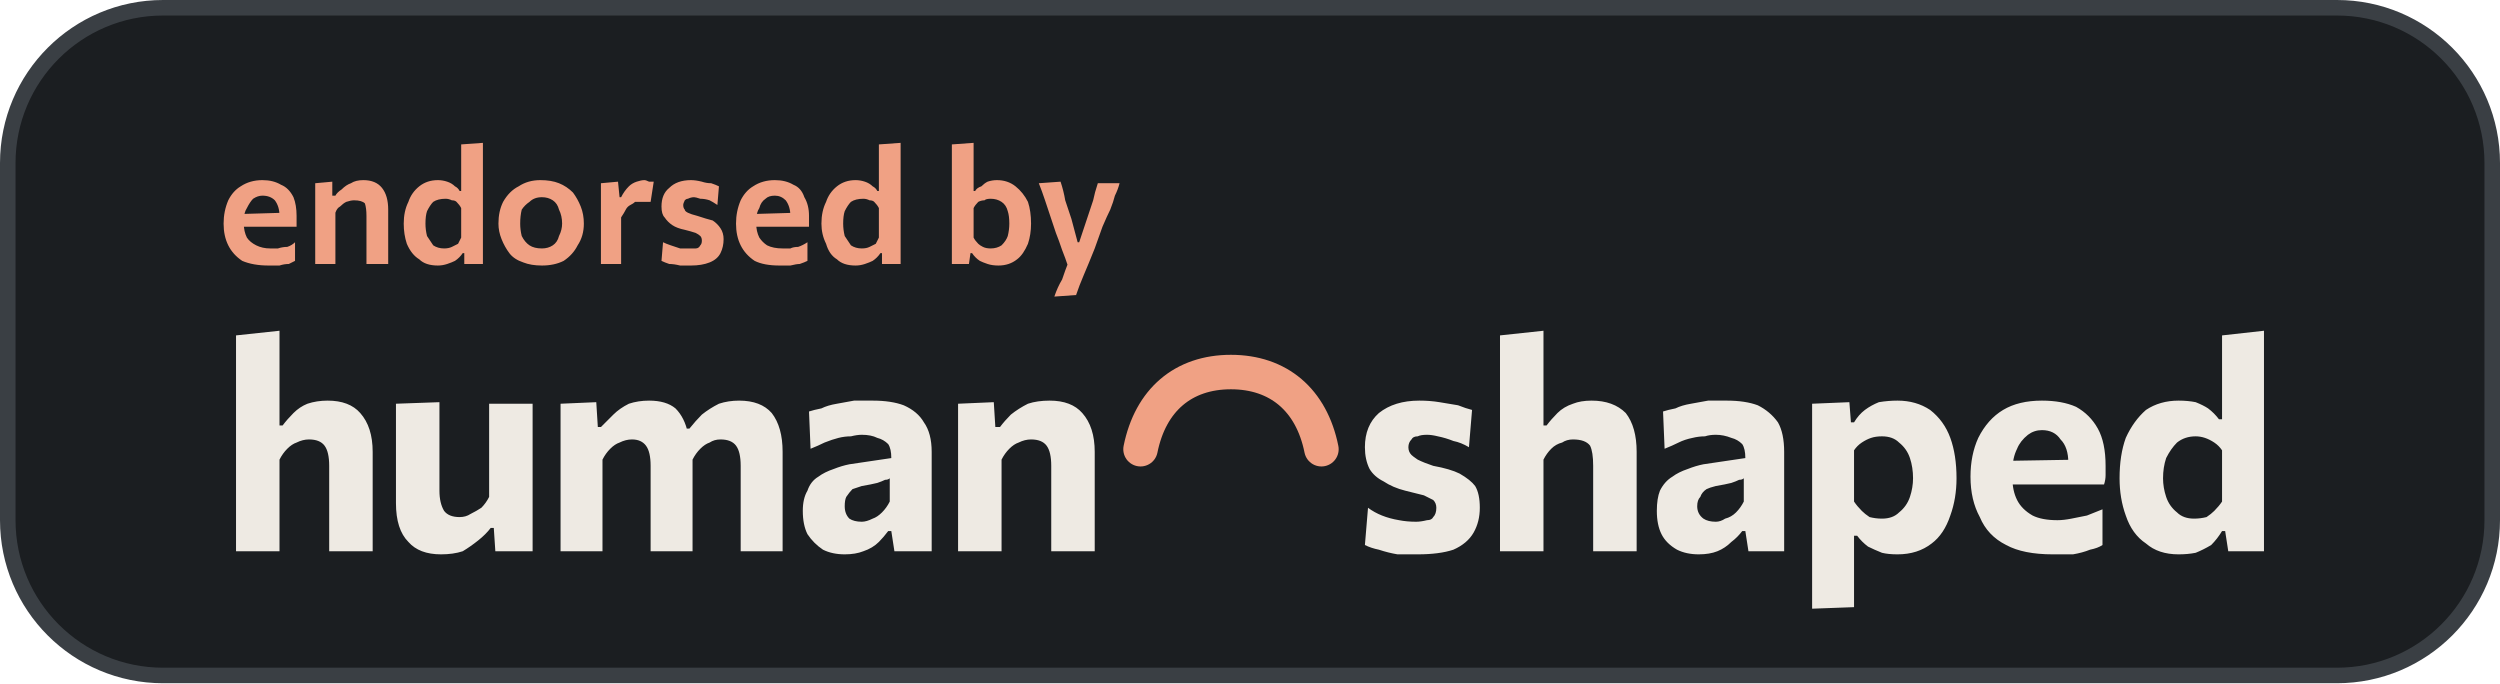
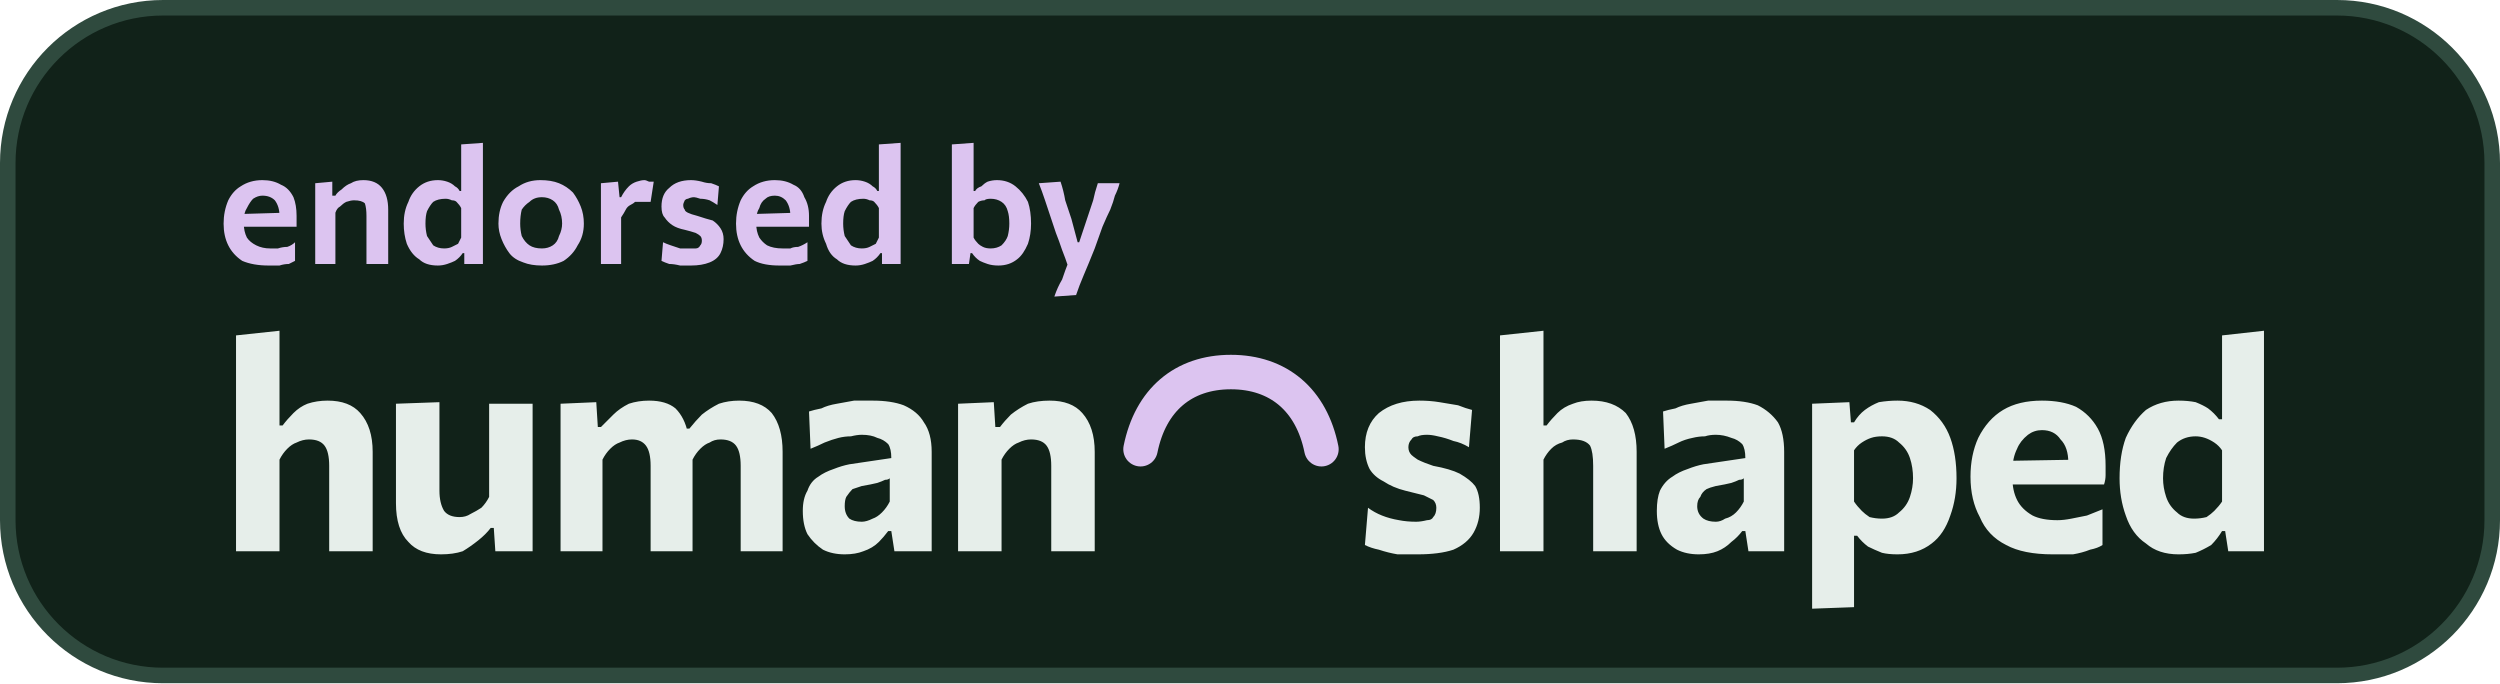
<svg xmlns="http://www.w3.org/2000/svg" width="161" height="44" viewBox="0 0 161 44" role="img" aria-label="Endorsed by Human Shaped">
-   <rect x="0.5" y="0.5" width="160" height="43" rx="10" fill="#1B1E21" stroke="#3A3F44" />
-   <path fill="#F0A184" d="M17.3 17.1Q16.3 17.1 15.6 16.8Q15 16.4 14.7 15.8Q14.4 15.2 14.4 14.4Q14.4 13.6 14.7 12.9Q15 12.3 15.5 12Q16.1 11.6 16.9 11.6Q17.6 11.6 18.1 11.9Q18.6 12.1 18.9 12.7Q19.1 13.2 19.1 13.9Q19.1 14.1 19.1 14.3Q19.1 14.5 19.1 14.6L17.9 14.1Q17.9 14.1 18 14Q18 13.9 18 13.9Q18 13.3 17.7 12.9Q17.4 12.6 16.9 12.6Q16.6 12.6 16.3 12.8Q16.1 13 15.9 13.4Q15.7 13.7 15.7 14.2V14.4Q15.7 14.9 15.9 15.3Q16.1 15.6 16.5 15.8Q16.9 16 17.4 16Q17.6 16 17.9 16Q18.2 15.9 18.5 15.9Q18.8 15.8 19 15.6L19 16.8Q18.8 16.9 18.6 17Q18.3 17 18 17.1Q17.6 17.1 17.3 17.1ZM14.9 14.6V13.8L18.3 13.7L19.1 14V14.6ZM20.3 17Q20.3 16.4 20.3 15.9Q20.3 15.4 20.3 14.7V14.2Q20.3 13.6 20.3 13Q20.3 12.4 20.3 11.8L21.4 11.7L21.4 12.6H21.6Q21.7 12.4 22 12.2Q22.3 11.9 22.6 11.8Q22.9 11.6 23.4 11.6Q24.2 11.6 24.6 12.1Q25 12.6 25 13.5Q25 13.8 25 14.1Q25 14.4 25 14.7Q25 15.4 25 15.9Q25 16.4 25 17H23.6Q23.6 16.4 23.6 15.9Q23.6 15.4 23.6 14.8V13.9Q23.6 13.4 23.5 13.1Q23.3 12.9 22.8 12.9Q22.6 12.9 22.3 13Q22.1 13.1 21.9 13.3Q21.7 13.4 21.6 13.7V14.8Q21.6 15.4 21.6 15.9Q21.6 16.4 21.6 17ZM28.2 17.1Q27.4 17.1 27 16.7Q26.5 16.4 26.2 15.7Q26 15.1 26 14.4Q26 13.6 26.3 13Q26.5 12.4 27 12Q27.5 11.6 28.2 11.6Q28.5 11.6 28.8 11.7Q29.1 11.8 29.3 12Q29.5 12.1 29.6 12.3H29.7V11.8Q29.7 11.2 29.7 10.6Q29.7 9.9 29.7 9.3L31.1 9.2Q31.1 9.8 31.1 10.5Q31.1 11.1 31.1 11.8V14.7Q31.1 15.4 31.1 15.9Q31.1 16.4 31.1 17H29.9L29.9 16.3H29.8Q29.6 16.6 29.3 16.8Q29.1 16.9 28.8 17Q28.5 17.1 28.2 17.1ZM28.6 16Q28.9 16 29.1 15.9Q29.3 15.8 29.5 15.7Q29.6 15.5 29.7 15.3V13.4Q29.6 13.2 29.4 13Q29.3 12.9 29.1 12.9Q28.9 12.8 28.7 12.8Q28.2 12.8 27.9 13Q27.7 13.2 27.5 13.6Q27.4 13.9 27.4 14.4Q27.4 14.8 27.5 15.2Q27.7 15.5 27.9 15.8Q28.2 16 28.6 16ZM34.9 17.1Q34.2 17.1 33.7 16.9Q33.1 16.7 32.8 16.3Q32.5 15.9 32.3 15.4Q32.1 14.9 32.1 14.4Q32.1 13.6 32.4 13Q32.8 12.3 33.4 12Q34 11.6 34.8 11.6Q35.5 11.6 36 11.8Q36.5 12 36.9 12.4Q37.2 12.8 37.4 13.3Q37.6 13.8 37.6 14.4Q37.6 15.2 37.2 15.8Q36.9 16.4 36.3 16.8Q35.7 17.1 34.9 17.1ZM34.9 16Q35.3 16 35.6 15.8Q35.9 15.6 36 15.2Q36.2 14.8 36.2 14.4Q36.2 13.9 36 13.5Q35.9 13.1 35.6 12.9Q35.3 12.7 34.9 12.7Q34.4 12.7 34.1 13Q33.8 13.2 33.6 13.5Q33.5 13.9 33.5 14.4Q33.5 14.8 33.6 15.2Q33.8 15.6 34.1 15.8Q34.4 16 34.9 16ZM38.7 17Q38.7 16.4 38.7 15.9Q38.7 15.4 38.7 14.7V14.2Q38.7 13.6 38.7 13Q38.7 12.4 38.7 11.8L39.8 11.7L39.9 12.7H40Q40.2 12.3 40.5 12Q40.7 11.8 41 11.7Q41.3 11.6 41.5 11.6Q41.6 11.6 41.8 11.7Q41.9 11.7 42.1 11.7L41.9 13Q41.8 13 41.6 13Q41.4 13 41.3 13Q41.1 13 40.9 13Q40.8 13.1 40.6 13.2Q40.4 13.3 40.3 13.5Q40.2 13.7 40 14V14.8Q40 15.4 40 15.9Q40 16.4 40 17ZM44.5 17.1Q44.1 17.1 43.8 17.1Q43.4 17 43.1 17Q42.8 16.9 42.6 16.8L42.7 15.6Q42.9 15.7 43.2 15.8Q43.5 15.9 43.8 16Q44.1 16 44.4 16Q44.6 16 44.8 16Q45 16 45.1 15.8Q45.2 15.7 45.2 15.5Q45.2 15.3 45.1 15.2Q45 15.1 44.8 15Q44.5 14.9 44.1 14.8Q43.6 14.7 43.3 14.5Q43 14.3 42.8 14Q42.6 13.8 42.6 13.3Q42.6 12.5 43.1 12.1Q43.6 11.6 44.5 11.6Q44.8 11.6 45.2 11.7Q45.5 11.8 45.8 11.8Q46.1 11.9 46.3 12L46.2 13.2Q45.9 13 45.7 12.9Q45.4 12.8 45.1 12.8Q44.8 12.7 44.7 12.7Q44.5 12.7 44.3 12.8Q44.2 12.8 44.1 12.9Q44 13.1 44 13.2Q44 13.4 44.1 13.5Q44.1 13.6 44.3 13.7Q44.5 13.8 44.9 13.9Q45.5 14.1 45.9 14.2Q46.2 14.4 46.4 14.7Q46.6 15 46.6 15.4Q46.6 15.9 46.4 16.3Q46.2 16.7 45.7 16.9Q45.2 17.1 44.5 17.1ZM50.2 17.1Q49.2 17.1 48.6 16.8Q48 16.4 47.7 15.8Q47.4 15.2 47.4 14.4Q47.4 13.6 47.7 12.9Q48 12.3 48.5 12Q49.1 11.6 49.9 11.6Q50.6 11.6 51.1 11.9Q51.6 12.1 51.8 12.7Q52.1 13.2 52.1 13.9Q52.1 14.1 52.1 14.3Q52.1 14.5 52.1 14.6L50.9 14.1Q50.9 14.1 50.9 14Q50.9 13.9 50.9 13.9Q50.9 13.3 50.6 12.9Q50.3 12.6 49.9 12.6Q49.5 12.6 49.3 12.8Q49 13 48.9 13.4Q48.7 13.7 48.7 14.2V14.4Q48.7 14.9 48.9 15.3Q49.1 15.6 49.4 15.8Q49.8 16 50.4 16Q50.6 16 50.9 16Q51.1 15.9 51.4 15.9Q51.7 15.8 52 15.6L52 16.8Q51.8 16.9 51.5 17Q51.3 17 50.9 17.1Q50.6 17.1 50.2 17.1ZM47.9 14.6V13.8L51.3 13.7L52.1 14V14.6ZM55.1 17.1Q54.3 17.1 53.9 16.7Q53.4 16.4 53.2 15.7Q52.9 15.1 52.9 14.4Q52.9 13.6 53.2 13Q53.4 12.4 53.9 12Q54.4 11.6 55.1 11.6Q55.4 11.6 55.7 11.7Q56 11.8 56.2 12Q56.4 12.1 56.5 12.3H56.6V11.8Q56.6 11.2 56.6 10.6Q56.6 9.9 56.6 9.3L58 9.2Q58 9.8 58 10.5Q58 11.1 58 11.8V14.7Q58 15.4 58 15.9Q58 16.4 58 17H56.8L56.8 16.3H56.7Q56.5 16.6 56.2 16.8Q56 16.9 55.7 17Q55.4 17.1 55.1 17.1ZM55.5 16Q55.8 16 56 15.9Q56.2 15.8 56.4 15.7Q56.5 15.5 56.6 15.3V13.4Q56.5 13.2 56.3 13Q56.2 12.9 56 12.9Q55.8 12.8 55.6 12.8Q55.1 12.8 54.8 13Q54.6 13.2 54.4 13.6Q54.3 13.9 54.3 14.4Q54.3 14.8 54.4 15.2Q54.6 15.5 54.8 15.8Q55.1 16 55.5 16ZM64.3 17.1Q63.9 17.1 63.6 17Q63.3 16.9 63.1 16.8Q62.8 16.6 62.6 16.3H62.5L62.4 17H61.3Q61.3 16.4 61.3 15.9Q61.3 15.4 61.3 14.7V11.8Q61.3 11.2 61.3 10.5Q61.3 9.9 61.3 9.3L62.7 9.2Q62.7 9.8 62.7 10.5Q62.7 11.1 62.7 11.8V12.3H62.8Q62.9 12.1 63.2 12Q63.4 11.8 63.6 11.7Q63.9 11.6 64.2 11.6Q64.9 11.6 65.4 12Q65.9 12.4 66.2 13Q66.4 13.6 66.4 14.4Q66.4 15.1 66.2 15.7Q65.9 16.4 65.5 16.7Q65 17.1 64.3 17.1ZM63.8 16Q64.2 16 64.5 15.8Q64.8 15.5 64.9 15.2Q65 14.8 65 14.4Q65 13.9 64.9 13.6Q64.8 13.2 64.5 13Q64.2 12.8 63.8 12.8Q63.5 12.8 63.4 12.9Q63.2 12.9 63 13Q62.8 13.2 62.7 13.4V15.3Q62.8 15.5 63 15.7Q63.1 15.8 63.3 15.9Q63.5 16 63.8 16ZM67.9 19.1Q68.1 18.5 68.4 18Q68.6 17.4 68.8 16.9V17.2Q68.6 16.6 68.4 16.1Q68.2 15.5 68 15L67.7 14.1Q67.5 13.5 67.3 12.9Q67.1 12.3 66.9 11.8L68.3 11.7Q68.5 12.3 68.6 12.9Q68.8 13.5 69 14.1L69.4 15.6H69.5L70 14.1Q70.2 13.5 70.4 12.9Q70.5 12.4 70.7 11.8H72.1Q72 12.2 71.8 12.6Q71.7 13 71.5 13.5Q71.3 13.9 71 14.6L70.5 16Q70.1 17 69.8 17.7Q69.5 18.4 69.3 19Z" />
-   <path fill="#EEEAE3" d="M15.2 35.5Q15.2 34.5 15.2 33.5Q15.2 32.6 15.2 31.4V26.1Q15.2 25 15.2 23.8Q15.2 22.7 15.2 21.6L18 21.3Q18 22.4 18 23.6Q18 24.8 18 26.1V27.4H18.2Q18.5 27 18.9 26.6Q19.3 26.2 19.8 26Q20.4 25.8 21.1 25.8Q22.5 25.8 23.2 26.6Q24 27.5 24 29.1Q24 29.8 24 30.3Q24 30.8 24 31.4Q24 32.5 24 33.5Q24 34.5 24 35.5H21.2Q21.2 34.5 21.2 33.5Q21.2 32.6 21.2 31.5V30Q21.2 29.1 20.9 28.7Q20.6 28.3 19.9 28.3Q19.5 28.3 19.1 28.5Q18.8 28.6 18.5 28.9Q18.2 29.2 18 29.6V31.5Q18 32.6 18 33.5Q18 34.5 18 35.5ZM28.4 35.7Q27 35.7 26.3 34.9Q25.5 34.1 25.5 32.4Q25.5 31.8 25.5 31.3Q25.5 30.8 25.5 30.3Q25.5 29.4 25.5 28.7Q25.5 28 25.5 27.3Q25.5 26.7 25.5 26L28.3 25.9Q28.3 27 28.3 27.9Q28.3 28.9 28.3 30V31.6Q28.3 32.4 28.6 32.9Q28.9 33.3 29.6 33.3Q30 33.3 30.3 33.1Q30.7 32.9 31 32.7Q31.3 32.4 31.5 32V30Q31.5 28.9 31.5 28Q31.5 27 31.5 26H34.3Q34.3 27 34.3 28Q34.3 29 34.3 30.3V31.4Q34.3 32.6 34.3 33.5Q34.3 34.5 34.3 35.5H31.9L31.8 34H31.6Q31.3 34.4 30.8 34.8Q30.3 35.2 29.8 35.5Q29.2 35.7 28.4 35.7ZM36.1 35.5Q36.1 34.5 36.1 33.5Q36.1 32.6 36.1 31.4V30.4Q36.1 29.4 36.1 28.3Q36.1 27.1 36.1 26L38.4 25.9L38.5 27.5H38.7Q39.1 27.1 39.5 26.7Q39.9 26.3 40.5 26Q41.1 25.8 41.8 25.8Q42.9 25.8 43.5 26.3Q44.1 26.9 44.3 27.9L44.5 27.9Q44.6 28.2 44.6 28.5Q44.6 28.8 44.6 29.1Q44.6 29.8 44.6 30.3Q44.6 30.8 44.6 31.4Q44.6 32.5 44.6 33.5Q44.6 34.5 44.6 35.5H41.9Q41.9 34.5 41.9 33.5Q41.9 32.6 41.9 31.5V30Q41.9 29.1 41.6 28.7Q41.3 28.3 40.7 28.3Q40.3 28.3 39.9 28.5Q39.6 28.6 39.3 28.9Q39 29.2 38.8 29.6V31.5Q38.8 32.6 38.8 33.5Q38.8 34.5 38.8 35.5ZM47.7 35.5Q47.7 34.5 47.7 33.5Q47.7 32.6 47.7 31.5V30Q47.7 29.1 47.4 28.7Q47.1 28.3 46.4 28.3Q46 28.3 45.7 28.5Q45.4 28.6 45.1 28.9Q44.8 29.2 44.6 29.6L44.2 27.6H44.4Q44.8 27.1 45.2 26.7Q45.7 26.3 46.3 26Q46.9 25.8 47.6 25.8Q49 25.8 49.7 26.6Q50.4 27.5 50.4 29.1Q50.4 29.8 50.4 30.3Q50.4 30.8 50.4 31.4Q50.4 32.5 50.4 33.5Q50.4 34.5 50.4 35.5ZM54.4 35.7Q53.6 35.7 53 35.4Q52.4 35 52 34.4Q51.7 33.8 51.7 32.9Q51.7 32.1 52 31.6Q52.2 31 52.7 30.7Q53.1 30.4 53.7 30.2Q54.2 30 54.7 29.9L57.4 29.5Q57.4 28.9 57.2 28.6Q56.9 28.3 56.5 28.2Q56.1 28 55.5 28Q55.2 28 54.8 28.1Q54.4 28.1 54 28.2Q53.6 28.3 53.1 28.5Q52.7 28.7 52.2 28.9L52.1 26.5Q52.4 26.4 52.9 26.3Q53.3 26.1 53.9 26Q54.4 25.9 55 25.8Q55.6 25.8 56.2 25.8Q57.4 25.8 58.2 26.1Q59.1 26.5 59.5 27.2Q60 27.9 60 29.1Q60 29.6 60 30.3Q60 30.9 60 31.5V32.4Q60 33.1 60 33.9Q60 34.6 60 35.5H57.6L57.4 34.2H57.2Q56.9 34.6 56.6 34.9Q56.2 35.3 55.6 35.5Q55.1 35.7 54.4 35.7ZM55.5 33.6Q55.8 33.6 56.2 33.4Q56.5 33.3 56.8 33Q57.1 32.7 57.3 32.3V30.8Q57.2 30.9 57 30.9Q56.8 31 56.5 31.1Q56.1 31.2 55.5 31.3Q55.2 31.4 54.9 31.5Q54.7 31.7 54.5 32Q54.4 32.2 54.4 32.6Q54.4 33.1 54.7 33.4Q55 33.6 55.5 33.6ZM61.7 35.5Q61.7 34.5 61.7 33.5Q61.7 32.6 61.7 31.4V30.4Q61.7 29.4 61.7 28.3Q61.7 27.1 61.7 26L64 25.9L64.1 27.5H64.4Q64.7 27.1 65.1 26.7Q65.6 26.3 66.2 26Q66.8 25.8 67.6 25.8Q69 25.8 69.7 26.6Q70.5 27.5 70.5 29.1Q70.5 29.8 70.5 30.3Q70.5 30.8 70.5 31.4Q70.5 32.5 70.5 33.5Q70.5 34.5 70.5 35.5H67.7Q67.7 34.5 67.7 33.5Q67.7 32.6 67.7 31.5V30Q67.7 29.1 67.4 28.7Q67.1 28.3 66.4 28.3Q66 28.3 65.6 28.5Q65.3 28.6 65 28.9Q64.7 29.2 64.5 29.6V31.5Q64.5 32.6 64.5 33.5Q64.5 34.5 64.5 35.5ZM91.3 35.7Q90.6 35.7 90 35.7Q89.4 35.6 88.8 35.4Q88.3 35.3 87.9 35.1L88.1 32.7Q88.5 33 89 33.2Q89.5 33.4 90.1 33.5Q90.6 33.6 91.2 33.6Q91.5 33.6 91.9 33.5Q92.2 33.5 92.3 33.3Q92.5 33.1 92.5 32.7Q92.5 32.4 92.3 32.2Q92.1 32.1 91.7 31.9Q91.3 31.8 90.5 31.6Q89.7 31.4 89.1 31Q88.5 30.7 88.2 30.2Q87.9 29.6 87.9 28.8Q87.9 27.4 88.8 26.6Q89.8 25.8 91.4 25.8Q92.1 25.8 92.7 25.9Q93.3 26 93.9 26.1Q94.4 26.3 94.8 26.4L94.6 28.8Q94.1 28.5 93.6 28.4Q93.1 28.2 92.6 28.1Q92.2 28 91.9 28Q91.5 28 91.3 28.1Q91 28.1 90.9 28.3Q90.7 28.5 90.7 28.8Q90.7 29.1 90.9 29.3Q91 29.4 91.3 29.6Q91.7 29.8 92.3 30Q93.4 30.2 94 30.5Q94.7 30.9 95 31.3Q95.3 31.8 95.3 32.7Q95.3 33.6 94.9 34.3Q94.5 35 93.6 35.4Q92.7 35.7 91.3 35.7ZM96.6 35.5Q96.6 34.5 96.6 33.5Q96.6 32.6 96.6 31.4V26.1Q96.6 25 96.6 23.8Q96.6 22.7 96.6 21.6L99.4 21.3Q99.4 22.4 99.4 23.6Q99.4 24.8 99.4 26.1V27.4H99.6Q99.9 27 100.3 26.6Q100.7 26.2 101.3 26Q101.8 25.8 102.5 25.8Q103.9 25.8 104.7 26.6Q105.4 27.5 105.4 29.1Q105.4 29.8 105.4 30.3Q105.4 30.8 105.4 31.4Q105.4 32.5 105.4 33.5Q105.4 34.5 105.4 35.5H102.6Q102.6 34.5 102.6 33.5Q102.6 32.6 102.6 31.5V30Q102.6 29.1 102.4 28.7Q102.1 28.3 101.3 28.3Q100.9 28.3 100.6 28.5Q100.2 28.6 99.9 28.9Q99.6 29.2 99.4 29.6V31.5Q99.4 32.6 99.4 33.5Q99.4 34.5 99.4 35.5ZM109.4 35.7Q108.6 35.7 108 35.4Q107.3 35 107 34.4Q106.7 33.8 106.7 32.9Q106.7 32.1 106.9 31.6Q107.2 31 107.7 30.7Q108.1 30.4 108.7 30.2Q109.2 30 109.7 29.9L112.4 29.5Q112.4 28.9 112.2 28.6Q111.9 28.3 111.5 28.2Q111 28 110.5 28Q110.1 28 109.8 28.1Q109.4 28.1 109 28.2Q108.5 28.3 108.1 28.5Q107.7 28.7 107.2 28.9L107.1 26.5Q107.4 26.4 107.9 26.3Q108.3 26.1 108.9 26Q109.4 25.9 110 25.8Q110.6 25.8 111.2 25.8Q112.4 25.8 113.2 26.1Q114 26.5 114.5 27.2Q114.9 27.9 114.9 29.1Q114.9 29.6 114.9 30.3Q114.9 30.9 114.9 31.5V32.4Q114.9 33.1 114.9 33.9Q114.9 34.6 114.9 35.5H112.6L112.4 34.2H112.2Q111.9 34.6 111.5 34.9Q111.1 35.3 110.6 35.5Q110.1 35.7 109.4 35.7ZM110.5 33.6Q110.8 33.6 111.1 33.4Q111.5 33.3 111.8 33Q112.1 32.7 112.3 32.3V30.8Q112.2 30.9 112 30.9Q111.8 31 111.5 31.1Q111.1 31.2 110.5 31.3Q110.1 31.4 109.9 31.5Q109.6 31.7 109.5 32Q109.3 32.2 109.3 32.6Q109.3 33.1 109.7 33.4Q110 33.6 110.5 33.6ZM116.7 39.2Q116.7 38.2 116.7 37.2Q116.7 36.2 116.7 35V30.4Q116.7 29.4 116.7 28.3Q116.7 27.1 116.7 26L119.1 25.9L119.2 27.2H119.4Q119.7 26.7 120.1 26.4Q120.5 26.1 121 25.9Q121.6 25.8 122.2 25.8Q123.4 25.8 124.3 26.4Q125.2 27.1 125.6 28.2Q126 29.3 126 30.8Q126 32.1 125.6 33.2Q125.2 34.4 124.4 35Q123.5 35.7 122.2 35.7Q121.6 35.7 121.2 35.6Q120.7 35.4 120.3 35.2Q119.9 34.9 119.6 34.5H119.4V35.2Q119.4 36.3 119.4 37.2Q119.4 38.1 119.4 39.1ZM121.2 33.4Q121.9 33.4 122.3 33Q122.8 32.6 123 32Q123.2 31.4 123.2 30.8Q123.2 30.1 123 29.5Q122.8 28.9 122.3 28.5Q121.9 28.1 121.2 28.1Q120.8 28.1 120.5 28.2Q120.2 28.3 119.9 28.5Q119.6 28.7 119.4 29V32.3Q119.6 32.6 119.9 32.9Q120.1 33.1 120.4 33.3Q120.8 33.4 121.2 33.4ZM132.2 35.7Q130.3 35.7 129.2 35.1Q128 34.5 127.5 33.3Q126.9 32.2 126.9 30.7Q126.9 29.3 127.4 28.2Q128 27 129 26.4Q130 25.8 131.5 25.8Q132.8 25.8 133.7 26.2Q134.6 26.7 135.1 27.6Q135.6 28.5 135.6 30Q135.6 30.3 135.6 30.6Q135.6 30.9 135.5 31.2L133.2 30.3Q133.2 30.2 133.2 30Q133.2 29.9 133.2 29.8Q133.2 28.8 132.7 28.3Q132.3 27.7 131.5 27.7Q131 27.7 130.6 28Q130.1 28.4 129.9 28.9Q129.6 29.5 129.6 30.3V30.8Q129.6 31.6 129.9 32.2Q130.2 32.8 130.9 33.2Q131.5 33.5 132.5 33.5Q132.9 33.5 133.4 33.4Q133.9 33.3 134.4 33.2Q134.9 33 135.4 32.8L135.4 35.1Q135.1 35.3 134.6 35.4Q134.1 35.6 133.5 35.7Q132.9 35.7 132.2 35.7ZM128 31.2V29.7L133.9 29.6L135.5 30.1V31.2ZM140.3 35.7Q139 35.7 138.2 35Q137.3 34.4 136.9 33.2Q136.5 32.1 136.5 30.8Q136.5 29.3 136.9 28.2Q137.4 27.1 138.2 26.4Q139.1 25.8 140.3 25.8Q140.9 25.8 141.4 25.9Q141.9 26.1 142.2 26.3Q142.6 26.6 142.9 27H143.1V26.1Q143.1 25 143.1 23.8Q143.1 22.7 143.1 21.6L145.8 21.3Q145.8 22.5 145.8 23.6Q145.8 24.8 145.8 26.1V31.4Q145.8 32.6 145.8 33.5Q145.8 34.5 145.8 35.5H143.5L143.3 34.2H143.1Q142.8 34.7 142.4 35.1Q141.9 35.4 141.4 35.6Q140.9 35.7 140.3 35.7ZM141.3 33.4Q141.7 33.4 142.1 33.3Q142.4 33.1 142.6 32.9Q142.9 32.6 143.1 32.3V29Q142.9 28.7 142.6 28.5Q142.3 28.3 142 28.2Q141.7 28.1 141.4 28.1Q140.7 28.1 140.2 28.5Q139.8 28.9 139.5 29.5Q139.3 30.1 139.3 30.8Q139.3 31.4 139.5 32Q139.7 32.6 140.2 33Q140.6 33.4 141.3 33.4Z" />
-   <path fill="none" stroke="#F0A184" stroke-width="2.22" stroke-linecap="round" d="M73.45 28.93C74.09 25.76 76.20 23.96 79.27 23.96S84.46 25.76 85.10 28.93" />
+   <rect x="0.5" y="0.5" width="160" height="43" rx="10" fill="#112219" stroke="#2F4A3E" />
+   <path fill="#DCC4F0" d="M17.3 17.1Q16.3 17.1 15.6 16.8Q15 16.4 14.7 15.8Q14.4 15.2 14.4 14.4Q14.4 13.6 14.7 12.9Q15 12.3 15.5 12Q16.1 11.6 16.9 11.6Q17.6 11.6 18.1 11.9Q18.6 12.1 18.9 12.7Q19.1 13.2 19.1 13.9Q19.1 14.1 19.1 14.3Q19.1 14.5 19.1 14.6L17.9 14.1Q17.9 14.1 18 14Q18 13.9 18 13.9Q18 13.3 17.7 12.9Q17.4 12.6 16.9 12.6Q16.6 12.6 16.3 12.8Q16.1 13 15.9 13.4Q15.7 13.7 15.7 14.2V14.4Q15.7 14.9 15.9 15.3Q16.1 15.6 16.5 15.8Q16.9 16 17.4 16Q17.6 16 17.9 16Q18.2 15.9 18.5 15.9Q18.8 15.8 19 15.6L19 16.8Q18.8 16.9 18.6 17Q18.3 17 18 17.1Q17.6 17.1 17.3 17.1ZM14.9 14.6V13.8L18.3 13.7L19.1 14V14.6ZM20.3 17Q20.3 16.4 20.3 15.9Q20.3 15.4 20.3 14.7V14.2Q20.3 13.6 20.3 13Q20.3 12.4 20.3 11.8L21.4 11.7L21.4 12.6H21.6Q21.7 12.4 22 12.2Q22.3 11.9 22.6 11.8Q22.9 11.6 23.4 11.6Q24.2 11.6 24.6 12.1Q25 12.6 25 13.5Q25 13.8 25 14.1Q25 14.4 25 14.7Q25 15.4 25 15.9Q25 16.4 25 17H23.6Q23.6 16.4 23.6 15.9Q23.6 15.4 23.6 14.8V13.9Q23.6 13.4 23.5 13.1Q23.3 12.9 22.8 12.9Q22.6 12.9 22.3 13Q22.1 13.1 21.9 13.3Q21.7 13.4 21.6 13.7V14.8Q21.6 15.4 21.6 15.9Q21.6 16.4 21.6 17ZM28.2 17.1Q27.4 17.1 27 16.7Q26.5 16.4 26.2 15.7Q26 15.1 26 14.4Q26 13.6 26.3 13Q26.5 12.4 27 12Q27.5 11.6 28.2 11.6Q28.5 11.6 28.8 11.7Q29.1 11.8 29.3 12Q29.5 12.1 29.6 12.3H29.7V11.8Q29.7 11.2 29.7 10.6Q29.7 9.9 29.7 9.3L31.1 9.2Q31.1 9.8 31.1 10.5Q31.1 11.1 31.1 11.8V14.7Q31.1 15.4 31.1 15.9Q31.1 16.4 31.1 17H29.9L29.9 16.3H29.8Q29.6 16.6 29.3 16.8Q29.1 16.9 28.8 17Q28.5 17.1 28.2 17.1ZM28.6 16Q28.9 16 29.1 15.9Q29.3 15.8 29.5 15.7Q29.6 15.5 29.7 15.3V13.4Q29.6 13.2 29.4 13Q29.3 12.9 29.1 12.9Q28.9 12.8 28.7 12.8Q28.2 12.8 27.9 13Q27.7 13.2 27.5 13.6Q27.4 13.9 27.4 14.4Q27.4 14.8 27.5 15.2Q27.7 15.5 27.9 15.8Q28.2 16 28.6 16ZM34.9 17.1Q34.2 17.1 33.7 16.9Q33.1 16.7 32.8 16.3Q32.5 15.9 32.3 15.4Q32.1 14.9 32.1 14.4Q32.1 13.6 32.4 13Q32.8 12.3 33.4 12Q34 11.6 34.8 11.6Q35.5 11.6 36 11.8Q36.5 12 36.9 12.4Q37.2 12.8 37.4 13.3Q37.6 13.8 37.6 14.4Q37.6 15.2 37.2 15.8Q36.9 16.4 36.3 16.8Q35.7 17.1 34.9 17.1ZM34.9 16Q35.3 16 35.6 15.8Q35.9 15.6 36 15.2Q36.2 14.8 36.2 14.4Q36.2 13.9 36 13.5Q35.9 13.1 35.6 12.9Q35.3 12.7 34.9 12.7Q34.4 12.7 34.1 13Q33.8 13.2 33.6 13.5Q33.5 13.9 33.5 14.4Q33.5 14.8 33.6 15.2Q33.8 15.6 34.1 15.8Q34.4 16 34.9 16ZM38.7 17Q38.7 16.4 38.7 15.9Q38.7 15.4 38.7 14.7V14.2Q38.7 13.6 38.7 13Q38.7 12.4 38.7 11.8L39.8 11.7L39.9 12.7H40Q40.2 12.3 40.5 12Q40.7 11.8 41 11.7Q41.3 11.6 41.5 11.6Q41.6 11.6 41.8 11.7Q41.9 11.7 42.1 11.7L41.9 13Q41.8 13 41.6 13Q41.4 13 41.3 13Q41.1 13 40.9 13Q40.8 13.1 40.6 13.2Q40.4 13.3 40.3 13.5Q40.2 13.7 40 14V14.8Q40 15.4 40 15.9Q40 16.4 40 17ZM44.5 17.1Q44.1 17.1 43.8 17.1Q43.4 17 43.1 17Q42.8 16.9 42.6 16.8L42.7 15.6Q42.9 15.7 43.2 15.8Q43.5 15.9 43.8 16Q44.1 16 44.4 16Q44.6 16 44.8 16Q45 16 45.1 15.8Q45.2 15.7 45.2 15.5Q45.2 15.3 45.1 15.2Q45 15.1 44.8 15Q44.5 14.9 44.1 14.8Q43.6 14.7 43.3 14.5Q43 14.3 42.8 14Q42.6 13.8 42.6 13.3Q42.6 12.5 43.1 12.1Q43.6 11.6 44.5 11.6Q44.8 11.6 45.2 11.7Q45.5 11.8 45.8 11.8Q46.1 11.9 46.3 12L46.2 13.2Q45.9 13 45.7 12.9Q45.4 12.8 45.1 12.8Q44.8 12.7 44.7 12.7Q44.5 12.7 44.3 12.8Q44.2 12.8 44.1 12.9Q44 13.1 44 13.2Q44 13.4 44.1 13.5Q44.1 13.6 44.3 13.7Q44.5 13.8 44.9 13.9Q45.5 14.1 45.9 14.2Q46.2 14.4 46.4 14.7Q46.6 15 46.6 15.4Q46.6 15.9 46.4 16.3Q46.2 16.7 45.7 16.9Q45.2 17.1 44.5 17.1ZM50.2 17.1Q49.2 17.1 48.6 16.8Q48 16.4 47.7 15.8Q47.4 15.2 47.4 14.4Q47.4 13.6 47.7 12.9Q48 12.3 48.5 12Q49.1 11.6 49.9 11.6Q50.6 11.6 51.1 11.9Q51.6 12.1 51.8 12.7Q52.1 13.2 52.1 13.9Q52.1 14.1 52.1 14.3Q52.1 14.5 52.1 14.6L50.9 14.1Q50.9 14.1 50.9 14Q50.9 13.9 50.9 13.9Q50.9 13.3 50.6 12.9Q50.3 12.6 49.9 12.6Q49.5 12.6 49.3 12.8Q49 13 48.9 13.4Q48.7 13.7 48.7 14.2V14.4Q48.7 14.9 48.9 15.3Q49.1 15.6 49.4 15.8Q49.8 16 50.4 16Q50.6 16 50.9 16Q51.1 15.9 51.4 15.9Q51.7 15.8 52 15.6L52 16.8Q51.8 16.9 51.5 17Q51.3 17 50.9 17.1Q50.6 17.1 50.2 17.1ZM47.9 14.6V13.8L51.3 13.7L52.1 14V14.6ZM55.1 17.1Q54.3 17.1 53.9 16.7Q53.4 16.4 53.2 15.7Q52.9 15.1 52.9 14.4Q52.9 13.6 53.2 13Q53.4 12.4 53.9 12Q54.4 11.6 55.1 11.6Q55.4 11.6 55.7 11.7Q56 11.8 56.2 12Q56.4 12.1 56.5 12.3H56.6V11.8Q56.6 11.2 56.6 10.6Q56.6 9.9 56.6 9.3L58 9.2Q58 9.8 58 10.5Q58 11.1 58 11.8V14.7Q58 15.4 58 15.9Q58 16.4 58 17H56.8L56.8 16.3H56.7Q56.5 16.6 56.2 16.8Q56 16.9 55.7 17Q55.4 17.1 55.1 17.1ZM55.5 16Q55.8 16 56 15.9Q56.2 15.8 56.4 15.7Q56.5 15.5 56.6 15.3V13.4Q56.5 13.2 56.3 13Q56.2 12.9 56 12.9Q55.8 12.8 55.6 12.8Q55.1 12.8 54.8 13Q54.6 13.2 54.4 13.6Q54.3 13.9 54.3 14.4Q54.3 14.8 54.4 15.2Q54.6 15.5 54.8 15.8Q55.1 16 55.5 16ZM64.3 17.1Q63.9 17.1 63.6 17Q63.3 16.9 63.1 16.8Q62.8 16.6 62.6 16.3H62.5L62.4 17H61.3Q61.3 16.4 61.3 15.9Q61.3 15.4 61.3 14.7V11.8Q61.3 11.2 61.3 10.5Q61.3 9.9 61.3 9.3L62.7 9.2Q62.7 9.8 62.7 10.5Q62.7 11.1 62.7 11.8V12.3H62.8Q62.9 12.1 63.2 12Q63.4 11.8 63.6 11.7Q63.9 11.6 64.2 11.6Q64.9 11.6 65.4 12Q65.9 12.4 66.2 13Q66.4 13.6 66.4 14.4Q66.4 15.1 66.2 15.7Q65.9 16.4 65.5 16.7Q65 17.1 64.3 17.1ZM63.8 16Q64.2 16 64.5 15.8Q64.8 15.5 64.9 15.2Q65 14.8 65 14.4Q65 13.9 64.9 13.6Q64.8 13.2 64.5 13Q64.2 12.8 63.8 12.8Q63.5 12.8 63.4 12.9Q63.2 12.9 63 13Q62.8 13.2 62.7 13.4V15.3Q62.8 15.5 63 15.7Q63.1 15.8 63.3 15.9Q63.5 16 63.8 16ZM67.9 19.1Q68.1 18.5 68.4 18Q68.6 17.4 68.8 16.9V17.2Q68.6 16.6 68.4 16.1Q68.2 15.5 68 15L67.7 14.1Q67.5 13.5 67.3 12.9Q67.1 12.3 66.9 11.8L68.3 11.7Q68.5 12.3 68.6 12.9Q68.8 13.5 69 14.1L69.4 15.6H69.5L70 14.1Q70.2 13.5 70.4 12.9Q70.5 12.4 70.7 11.8H72.1Q72 12.2 71.8 12.6Q71.7 13 71.5 13.5Q71.3 13.9 71 14.6L70.5 16Q70.1 17 69.8 17.7Q69.5 18.4 69.3 19Z" />
+   <path fill="#E6EEEA" d="M15.2 35.5Q15.2 34.5 15.2 33.5Q15.2 32.6 15.2 31.4V26.1Q15.2 25 15.2 23.8Q15.2 22.7 15.2 21.6L18 21.3Q18 22.4 18 23.6Q18 24.8 18 26.1V27.4H18.2Q18.5 27 18.9 26.6Q19.3 26.2 19.8 26Q20.4 25.8 21.1 25.8Q22.5 25.8 23.2 26.6Q24 27.5 24 29.1Q24 29.8 24 30.3Q24 30.8 24 31.4Q24 32.5 24 33.5Q24 34.5 24 35.5H21.2Q21.2 34.5 21.2 33.5Q21.2 32.6 21.2 31.5V30Q21.2 29.1 20.9 28.7Q20.6 28.3 19.9 28.3Q19.5 28.3 19.1 28.5Q18.8 28.6 18.5 28.9Q18.2 29.2 18 29.6V31.5Q18 32.6 18 33.5Q18 34.5 18 35.5ZM28.4 35.7Q27 35.7 26.3 34.9Q25.5 34.1 25.5 32.4Q25.5 31.8 25.5 31.3Q25.5 30.8 25.5 30.3Q25.5 29.4 25.5 28.7Q25.5 28 25.5 27.3Q25.5 26.7 25.5 26L28.3 25.9Q28.3 27 28.3 27.9Q28.3 28.9 28.3 30V31.6Q28.3 32.4 28.6 32.9Q28.9 33.3 29.6 33.3Q30 33.3 30.3 33.1Q30.7 32.9 31 32.7Q31.3 32.4 31.5 32V30Q31.5 28.9 31.5 28Q31.5 27 31.5 26H34.3Q34.3 27 34.3 28Q34.3 29 34.3 30.3V31.4Q34.3 32.6 34.3 33.5Q34.3 34.5 34.3 35.5H31.9L31.8 34H31.6Q31.3 34.4 30.8 34.8Q30.3 35.2 29.8 35.5Q29.2 35.7 28.4 35.7ZM36.1 35.5Q36.1 34.5 36.1 33.5Q36.1 32.6 36.1 31.4V30.4Q36.1 29.4 36.1 28.3Q36.1 27.1 36.1 26L38.4 25.9L38.5 27.5H38.7Q39.1 27.1 39.5 26.7Q39.9 26.3 40.5 26Q41.1 25.8 41.8 25.8Q42.9 25.8 43.5 26.3Q44.1 26.9 44.3 27.9L44.5 27.9Q44.6 28.2 44.6 28.5Q44.6 28.8 44.6 29.1Q44.6 29.8 44.6 30.3Q44.6 30.8 44.6 31.4Q44.6 32.5 44.6 33.5Q44.6 34.5 44.6 35.5H41.9Q41.9 34.5 41.9 33.5Q41.9 32.6 41.9 31.5V30Q41.9 29.1 41.6 28.7Q41.3 28.3 40.7 28.3Q40.3 28.3 39.9 28.5Q39.6 28.6 39.3 28.9Q39 29.2 38.8 29.6V31.5Q38.8 32.6 38.8 33.5Q38.8 34.5 38.8 35.5ZM47.7 35.5Q47.7 34.5 47.7 33.5Q47.7 32.6 47.7 31.5V30Q47.7 29.1 47.4 28.7Q47.1 28.3 46.4 28.3Q46 28.3 45.7 28.5Q45.4 28.6 45.1 28.9Q44.8 29.2 44.6 29.6L44.2 27.6H44.4Q44.8 27.1 45.2 26.7Q45.7 26.3 46.3 26Q46.9 25.8 47.6 25.8Q49 25.8 49.7 26.6Q50.4 27.5 50.4 29.1Q50.4 29.8 50.4 30.3Q50.4 30.8 50.4 31.4Q50.4 32.5 50.4 33.5Q50.4 34.5 50.4 35.5ZM54.4 35.7Q53.6 35.7 53 35.4Q52.4 35 52 34.4Q51.7 33.8 51.7 32.9Q51.7 32.1 52 31.6Q52.2 31 52.7 30.7Q53.1 30.4 53.7 30.2Q54.2 30 54.7 29.9L57.4 29.5Q57.4 28.9 57.2 28.6Q56.9 28.3 56.5 28.2Q56.1 28 55.5 28Q55.2 28 54.8 28.1Q54.4 28.1 54 28.2Q53.6 28.3 53.1 28.5Q52.7 28.7 52.2 28.9L52.1 26.5Q52.4 26.4 52.9 26.3Q53.3 26.1 53.9 26Q54.4 25.9 55 25.8Q55.6 25.8 56.2 25.8Q57.4 25.8 58.2 26.1Q59.1 26.5 59.5 27.2Q60 27.9 60 29.1Q60 29.6 60 30.3Q60 30.9 60 31.5V32.4Q60 33.1 60 33.9Q60 34.6 60 35.5H57.6L57.4 34.2H57.2Q56.9 34.6 56.6 34.9Q56.2 35.3 55.6 35.5Q55.1 35.7 54.4 35.7ZM55.5 33.6Q55.8 33.6 56.2 33.4Q56.5 33.3 56.8 33Q57.1 32.7 57.3 32.3V30.8Q57.2 30.9 57 30.9Q56.8 31 56.5 31.1Q56.1 31.2 55.5 31.3Q55.2 31.4 54.9 31.5Q54.7 31.7 54.5 32Q54.4 32.2 54.4 32.6Q54.4 33.1 54.7 33.4Q55 33.6 55.5 33.6ZM61.7 35.5Q61.7 34.5 61.7 33.5Q61.7 32.6 61.7 31.4V30.4Q61.7 29.4 61.7 28.3Q61.7 27.1 61.7 26L64 25.9L64.1 27.5H64.4Q64.7 27.1 65.1 26.7Q65.6 26.3 66.2 26Q66.8 25.8 67.6 25.8Q69 25.8 69.7 26.6Q70.5 27.5 70.5 29.1Q70.5 29.8 70.5 30.3Q70.5 30.8 70.5 31.4Q70.5 32.5 70.5 33.5Q70.5 34.5 70.5 35.5H67.7Q67.7 34.5 67.7 33.5Q67.7 32.6 67.7 31.5V30Q67.7 29.1 67.4 28.7Q67.1 28.3 66.4 28.3Q66 28.3 65.6 28.5Q65.3 28.6 65 28.9Q64.7 29.2 64.5 29.6V31.5Q64.5 32.6 64.5 33.5Q64.5 34.5 64.5 35.5ZM91.3 35.7Q90.6 35.7 90 35.7Q89.4 35.6 88.8 35.4Q88.3 35.3 87.9 35.1L88.1 32.7Q88.5 33 89 33.2Q89.5 33.4 90.1 33.5Q90.6 33.6 91.2 33.6Q91.5 33.6 91.9 33.5Q92.2 33.5 92.3 33.3Q92.5 33.1 92.5 32.7Q92.5 32.4 92.3 32.2Q92.1 32.1 91.7 31.9Q91.3 31.8 90.5 31.6Q89.7 31.4 89.1 31Q88.5 30.7 88.2 30.2Q87.9 29.6 87.9 28.8Q87.9 27.4 88.8 26.6Q89.8 25.8 91.4 25.8Q92.1 25.8 92.7 25.9Q93.3 26 93.9 26.1Q94.4 26.3 94.8 26.4L94.6 28.8Q94.1 28.5 93.6 28.4Q93.1 28.2 92.6 28.1Q92.2 28 91.9 28Q91.5 28 91.3 28.1Q91 28.1 90.9 28.3Q90.7 28.5 90.7 28.8Q90.7 29.1 90.9 29.3Q91 29.4 91.3 29.6Q91.7 29.8 92.3 30Q93.4 30.2 94 30.5Q94.7 30.9 95 31.3Q95.3 31.8 95.3 32.7Q95.3 33.6 94.9 34.3Q94.5 35 93.6 35.4Q92.7 35.7 91.3 35.7ZM96.6 35.5Q96.6 34.5 96.6 33.5Q96.6 32.6 96.6 31.4V26.1Q96.6 25 96.6 23.8Q96.6 22.7 96.6 21.6L99.4 21.3Q99.4 22.4 99.4 23.6Q99.4 24.8 99.4 26.1V27.4H99.6Q99.9 27 100.3 26.6Q100.7 26.2 101.3 26Q101.8 25.8 102.5 25.8Q103.9 25.8 104.7 26.6Q105.4 27.5 105.4 29.1Q105.4 29.8 105.4 30.3Q105.4 30.8 105.4 31.4Q105.4 32.5 105.4 33.5Q105.4 34.5 105.4 35.5H102.6Q102.6 34.5 102.6 33.5Q102.6 32.6 102.6 31.5V30Q102.6 29.1 102.4 28.7Q102.1 28.3 101.3 28.3Q100.9 28.3 100.6 28.5Q100.2 28.6 99.9 28.9Q99.6 29.2 99.4 29.6V31.5Q99.4 32.6 99.4 33.5Q99.4 34.5 99.4 35.5ZM109.4 35.7Q108.6 35.7 108 35.4Q107.3 35 107 34.4Q106.7 33.8 106.7 32.9Q106.7 32.1 106.9 31.6Q107.2 31 107.7 30.7Q108.1 30.4 108.7 30.2Q109.2 30 109.7 29.9L112.4 29.5Q112.4 28.9 112.2 28.6Q111.9 28.3 111.5 28.2Q111 28 110.5 28Q110.1 28 109.8 28.1Q109.4 28.1 109 28.2Q108.5 28.3 108.1 28.5Q107.7 28.7 107.2 28.9L107.1 26.5Q107.4 26.4 107.9 26.3Q108.3 26.1 108.9 26Q109.4 25.9 110 25.8Q110.6 25.8 111.2 25.8Q112.4 25.8 113.2 26.1Q114 26.5 114.5 27.2Q114.9 27.9 114.9 29.1Q114.9 29.6 114.9 30.3Q114.9 30.9 114.9 31.5V32.4Q114.9 33.1 114.9 33.9Q114.9 34.6 114.9 35.5H112.6L112.4 34.2H112.2Q111.9 34.6 111.5 34.9Q111.1 35.3 110.6 35.5Q110.1 35.7 109.4 35.7ZM110.5 33.6Q110.8 33.6 111.1 33.4Q111.5 33.3 111.8 33Q112.1 32.7 112.3 32.3V30.8Q112.2 30.9 112 30.9Q111.8 31 111.5 31.1Q111.1 31.2 110.5 31.3Q110.1 31.4 109.9 31.5Q109.6 31.7 109.5 32Q109.3 32.2 109.3 32.6Q109.3 33.1 109.7 33.4Q110 33.6 110.5 33.6ZM116.7 39.2Q116.7 38.2 116.7 37.2Q116.7 36.2 116.7 35V30.4Q116.7 29.4 116.7 28.3Q116.7 27.1 116.7 26L119.1 25.9L119.2 27.2H119.4Q119.7 26.7 120.1 26.4Q120.5 26.1 121 25.9Q121.6 25.8 122.2 25.8Q123.4 25.8 124.3 26.4Q125.2 27.1 125.6 28.2Q126 29.3 126 30.8Q126 32.1 125.6 33.2Q125.2 34.4 124.4 35Q123.5 35.7 122.2 35.7Q121.6 35.7 121.2 35.6Q120.7 35.4 120.3 35.2Q119.9 34.9 119.6 34.5H119.4V35.2Q119.4 36.3 119.4 37.2Q119.4 38.1 119.4 39.1ZM121.2 33.4Q121.9 33.4 122.3 33Q122.8 32.6 123 32Q123.2 31.4 123.2 30.8Q123.2 30.1 123 29.5Q122.8 28.9 122.3 28.5Q121.9 28.1 121.2 28.1Q120.8 28.1 120.5 28.2Q120.2 28.3 119.9 28.5Q119.6 28.7 119.4 29V32.3Q119.6 32.6 119.9 32.9Q120.1 33.1 120.4 33.3Q120.8 33.4 121.2 33.4ZM132.2 35.7Q130.3 35.7 129.2 35.1Q128 34.5 127.5 33.3Q126.9 32.2 126.9 30.7Q126.9 29.3 127.4 28.2Q128 27 129 26.4Q130 25.8 131.5 25.8Q132.8 25.8 133.7 26.2Q134.6 26.7 135.1 27.6Q135.6 28.5 135.6 30Q135.6 30.3 135.6 30.6Q135.6 30.9 135.5 31.2L133.2 30.3Q133.2 30.2 133.2 30Q133.2 29.9 133.2 29.8Q133.2 28.8 132.7 28.3Q132.3 27.7 131.5 27.7Q131 27.7 130.6 28Q130.1 28.4 129.9 28.9Q129.6 29.5 129.6 30.3V30.8Q129.6 31.6 129.9 32.2Q130.2 32.8 130.9 33.2Q131.5 33.5 132.5 33.5Q132.9 33.5 133.4 33.4Q133.9 33.3 134.4 33.2Q134.9 33 135.4 32.8L135.4 35.1Q135.1 35.3 134.6 35.4Q134.1 35.6 133.5 35.7Q132.9 35.7 132.2 35.7ZM128 31.2V29.7L133.9 29.6L135.5 30.1V31.2ZM140.3 35.7Q139 35.7 138.2 35Q137.3 34.4 136.9 33.2Q136.5 32.1 136.5 30.8Q136.5 29.3 136.9 28.2Q137.4 27.1 138.2 26.4Q139.1 25.8 140.3 25.8Q140.9 25.8 141.4 25.9Q141.9 26.1 142.2 26.3Q142.6 26.6 142.9 27H143.1V26.1Q143.1 25 143.1 23.8Q143.1 22.7 143.1 21.6L145.8 21.3Q145.8 22.5 145.8 23.6Q145.8 24.8 145.8 26.1V31.4Q145.8 32.6 145.8 33.5Q145.8 34.5 145.8 35.5H143.5L143.3 34.2H143.1Q142.8 34.7 142.4 35.1Q141.9 35.4 141.4 35.6Q140.9 35.7 140.3 35.7ZM141.3 33.4Q141.7 33.4 142.1 33.3Q142.4 33.1 142.6 32.9Q142.9 32.6 143.1 32.3V29Q142.9 28.7 142.6 28.5Q142.3 28.3 142 28.2Q141.7 28.1 141.4 28.1Q140.7 28.1 140.2 28.5Q139.8 28.9 139.5 29.5Q139.3 30.1 139.3 30.8Q139.3 31.4 139.5 32Q139.7 32.6 140.2 33Q140.6 33.4 141.3 33.4Z" />
+   <path fill="none" stroke="#DCC4F0" stroke-width="2.22" stroke-linecap="round" d="M73.45 28.93C74.09 25.76 76.20 23.96 79.27 23.96S84.46 25.76 85.10 28.93" />
</svg>
